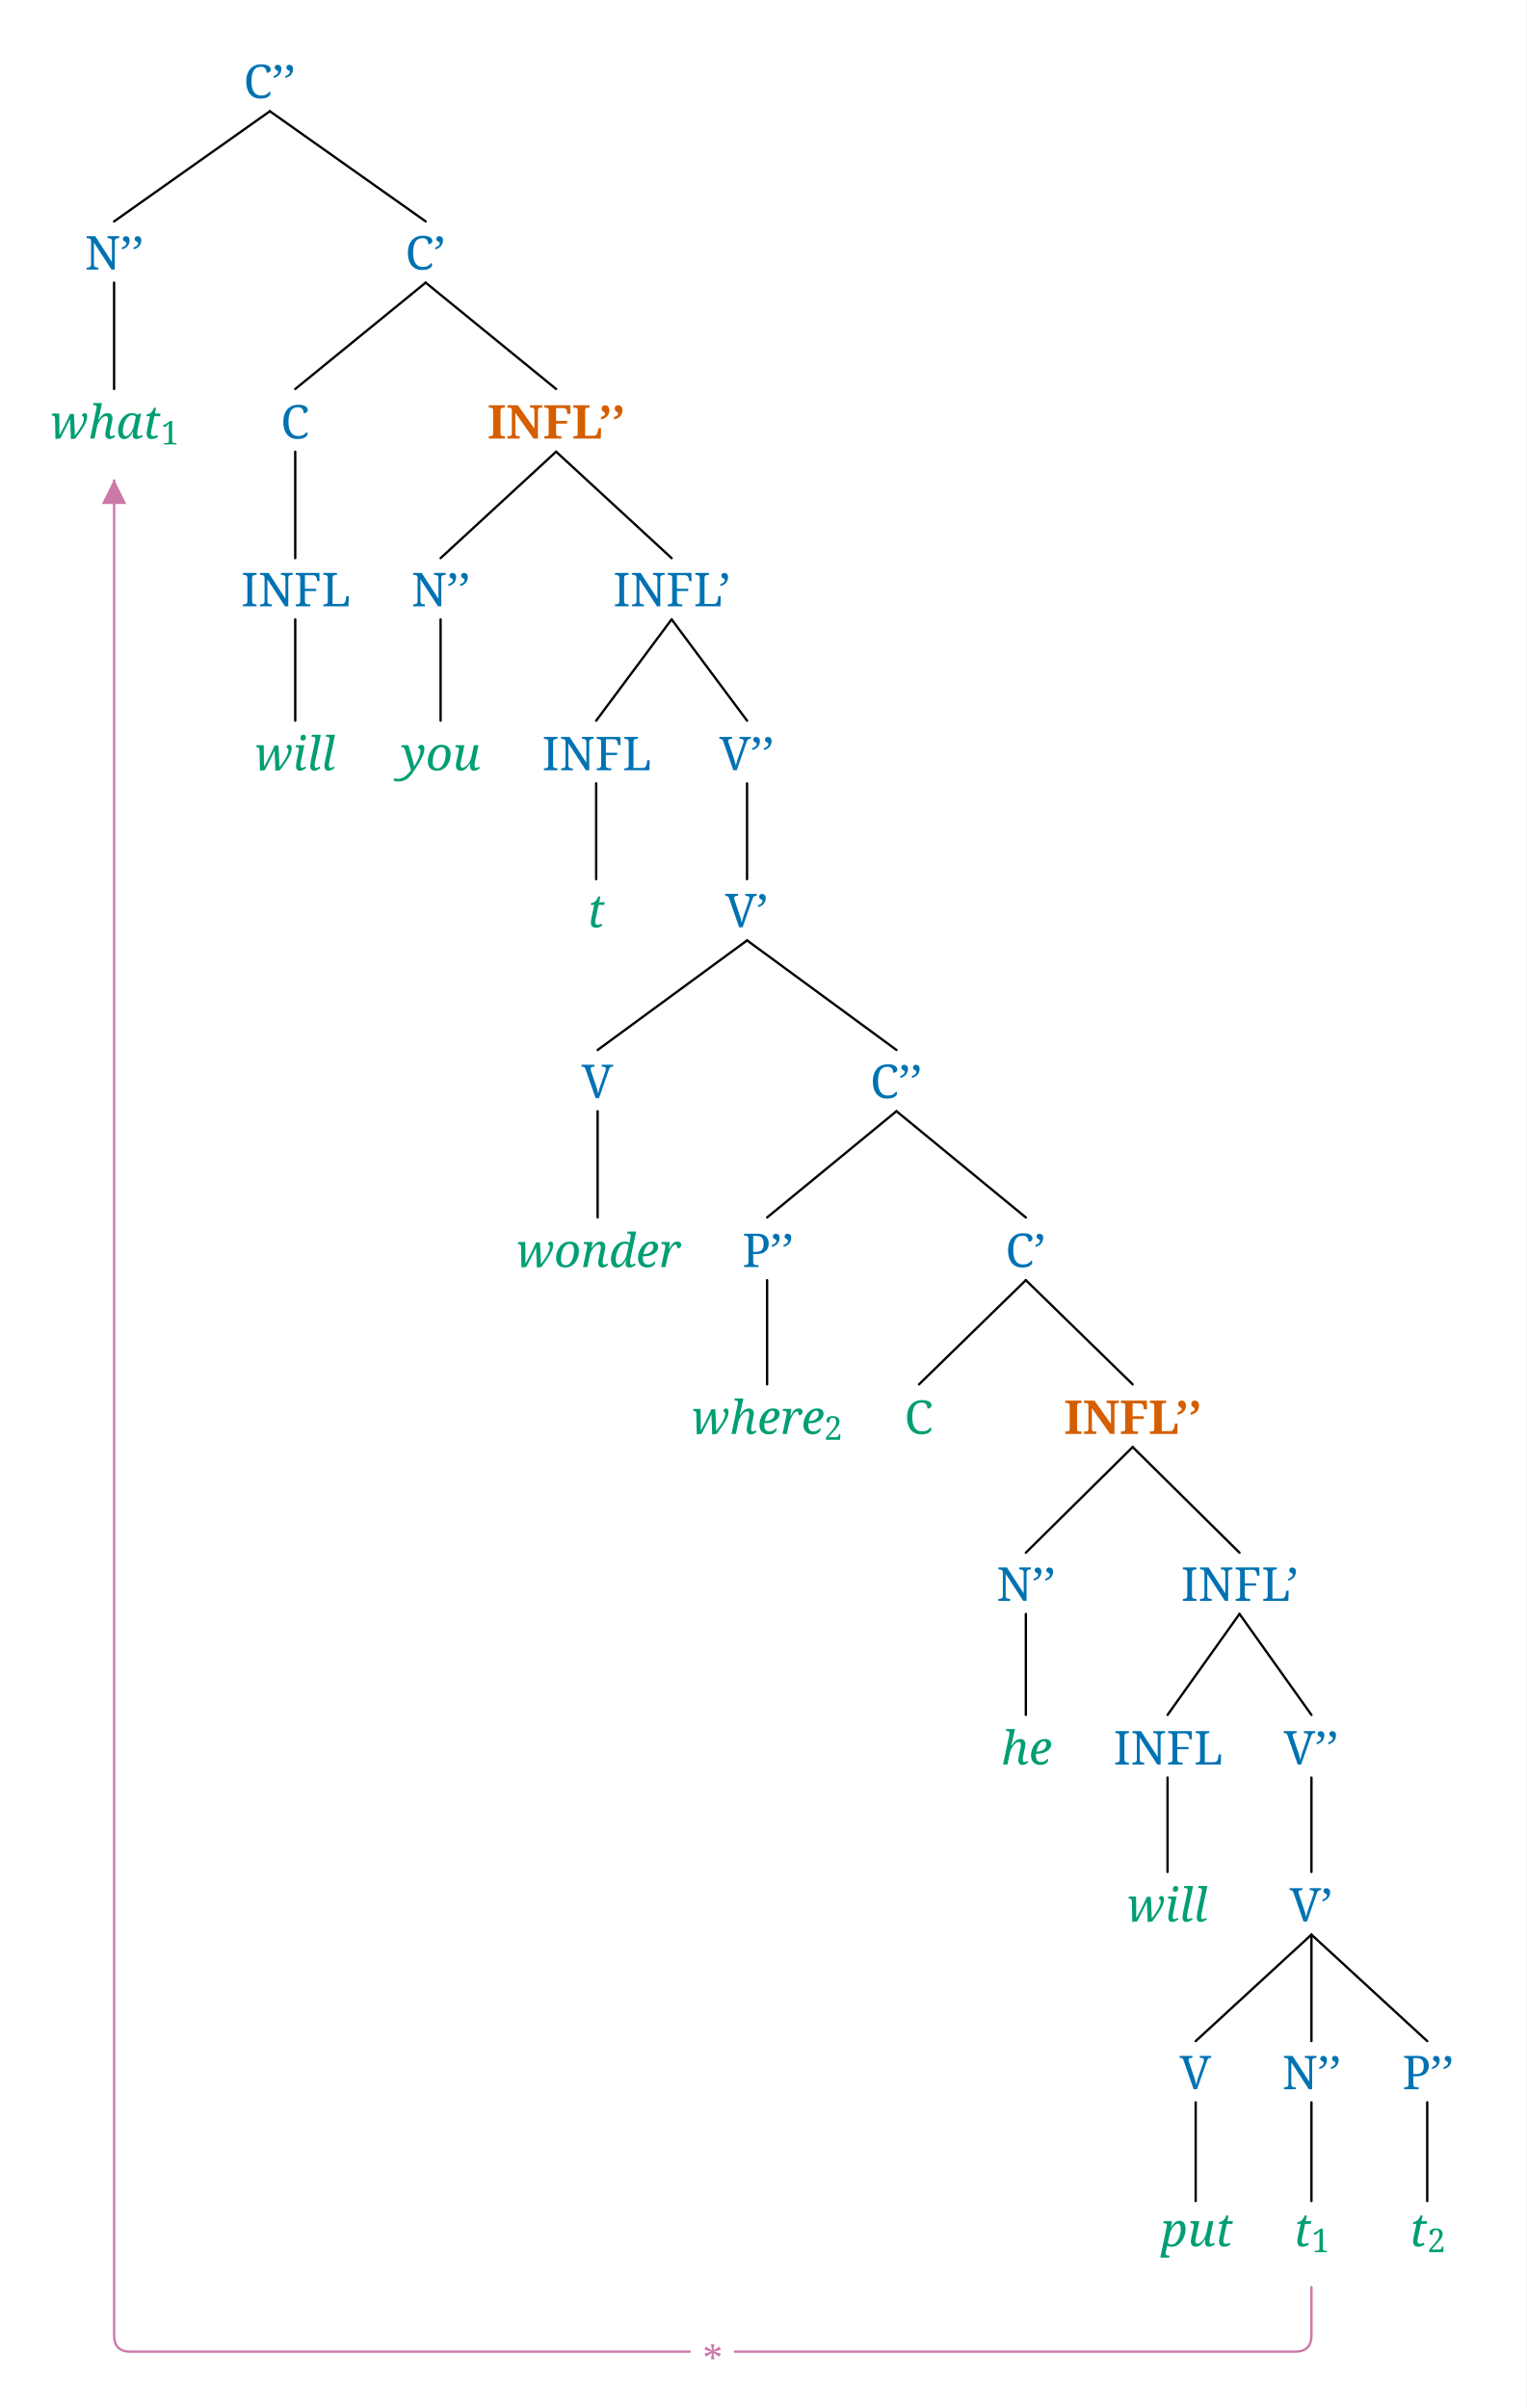
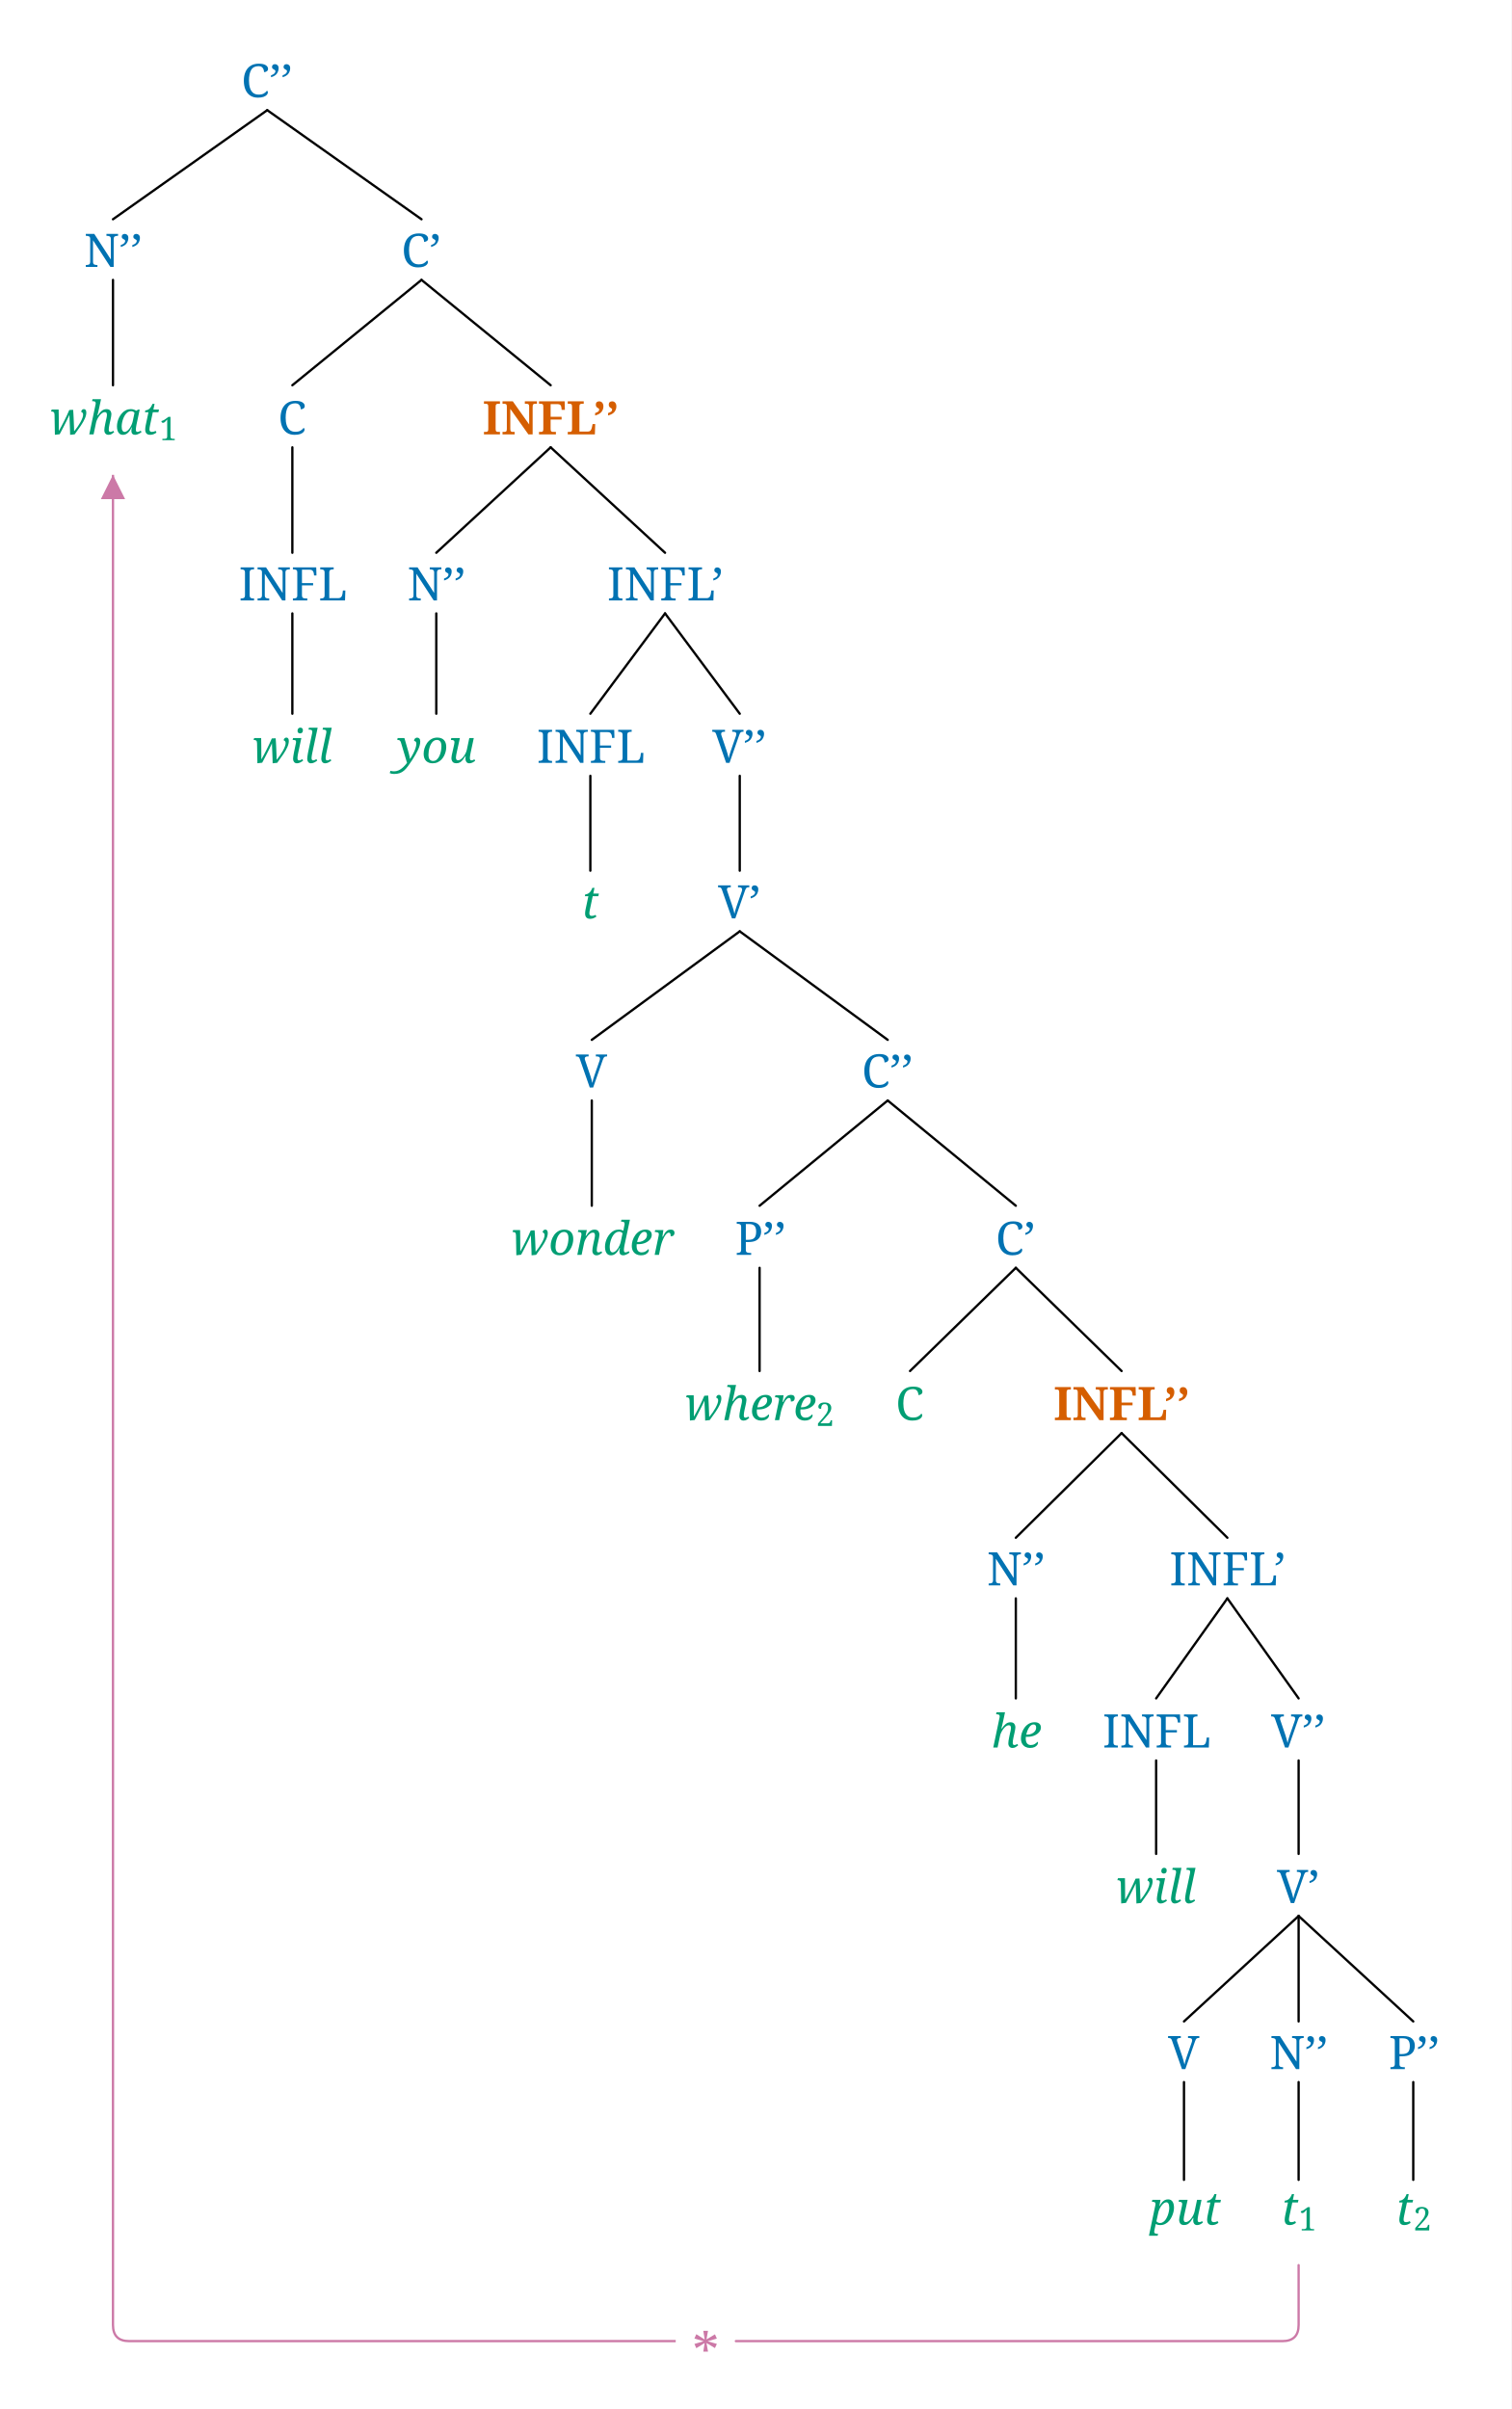
- <svg xmlns="http://www.w3.org/2000/svg" width="1044.875" height="1648.704" viewBox="-16.8, 0, 1044.875, 1648.704" version="1.1">
+ <svg xmlns="http://www.w3.org/2000/svg" width="1044.875" height="1665.442" viewBox="-16.8, 0, 1044.875, 1665.442" version="1.1">
  <defs>
    <marker id="arrow" markerUnits="userSpaceOnUse" viewBox="0 0 10 10" refX="10" refY="5" markerWidth="16.8" markerHeight="16.8" orient="auto">
      <path d="M 0 0 L 10 5 L 0 10" fill="#CC79A7" />
    </marker>
    <marker id="arrowStart" markerUnits="userSpaceOnUse" viewBox="0 0 10 10" refX="0" refY="5" markerWidth="16.8" markerHeight="16.8" orient="auto">
      <path d="M 10 0 L 0 5 L 10 10" fill="#CC79A7" />
    </marker>
    <marker id="arrowBackward" markerUnits="userSpaceOnUse" viewBox="0 0 10 10" refX="5" refY="5" markerWidth="16.8" markerHeight="16.8" orient="auto">
      <path d="M 0 0 L 10 5 L 0 10 z" fill="#CC79A7" />
    </marker>
    <marker id="arrowForward" markerUnits="userSpaceOnUse" viewBox="0 0 10 10" refX="5" refY="5" markerWidth="16.8" markerHeight="16.8" orient="auto">
      <path d="M 10 0 L 0 5 L 10 10 z" fill="#CC79A7" />
    </marker>
    <marker id="arrowBothways" markerUnits="userSpaceOnUse" viewBox="0 0 30 10" refX="15" refY="5" markerWidth="50.4" markerHeight="16.8" orient="auto">
      <path d="M 0 5 L 10 0 L 10 5 L 20 5 L 20 0 L 30 5 L 20 10 L 20 5 L 10 5 L 10 10 z" fill="#CC79A7" />
    </marker>
    <pattern id="hatchBlack" x="10" y="10" width="10.0" height="10.0" patternUnits="userSpaceOnUse" patternTransform="rotate(45)">
      <line x1="0" y="0" x2="0" y2="10.0" stroke="black" stroke-width="4.0" />
    </pattern>
    <pattern id="hatchForNode" x="10" y="10" width="10.0" height="10.0" patternUnits="userSpaceOnUse" patternTransform="rotate(45)">
      <line x1="0" y="0" x2="0" y2="10.0" stroke="#0072B2" stroke-width="4.0" />
    </pattern>
    <pattern id="hatchForLeaf" x="10" y="10" width="10.0" height="10.0" patternUnits="userSpaceOnUse" patternTransform="rotate(45)">
      <line x1="0" y="0" x2="0" y2="10.0" stroke="#009E73" stroke-width="4.0" />
    </pattern>
  </defs>
-   <rect x="-16.8" y="0" width="1044.875" height="1648.704" stroke="none" fill="white" />
+   <rect x="-16.8" y="0" width="1044.875" height="1665.442" stroke="none" fill="white" />
  <text white-space="pre" alignment-baseline="text-top" style="fill: #0072B2; stroke-width: 0; font-size: 32px;" x="149.943" y="67.2">
    <tspan x="149.943" y="67.2" style="" text-decoration="" font-family="'Noto Serif', 'Noto Serif JP', 'Noto Serif CJK JP', 'Noto Naskh Arabic', 'Noto Sans Arabic', 'Noto Serif Hebrew', 'Noto Serif Devanagari', 'Noto Serif Thai', 'Noto Serif Khmer', 'DejaVu Serif', 'Noto Sans Math', serif">C’’</tspan>
  </text>
  <text white-space="pre" alignment-baseline="text-top" style="fill: #0072B2; stroke-width: 0; font-size: 32px;" x="41.3" y="184.55">
    <tspan x="41.3" y="184.55" style="" text-decoration="" font-family="'Noto Serif', 'Noto Serif JP', 'Noto Serif CJK JP', 'Noto Naskh Arabic', 'Noto Sans Arabic', 'Noto Serif Hebrew', 'Noto Serif Devanagari', 'Noto Serif Thai', 'Noto Serif Khmer', 'DejaVu Serif', 'Noto Sans Math', serif">N’’</tspan>
  </text>
  <text white-space="pre" alignment-baseline="text-top" style="fill: #009E73; stroke-width: 0; font-size: 32px;" x="16.8" y="300.3">
    <tspan x="17.3" y="300.3" style="font-style: italic; " text-decoration="" font-family="'Noto Serif', 'Noto Serif JP', 'Noto Serif CJK JP', 'Noto Naskh Arabic', 'Noto Sans Arabic', 'Noto Serif Hebrew', 'Noto Serif Devanagari', 'Noto Serif Thai', 'Noto Serif Khmer', 'DejaVu Serif', 'Noto Sans Math', serif">what</tspan>
    <tspan x="93.3" y="304.3" style="font-size: 70%; " text-decoration="" font-family="'Noto Serif', 'Noto Serif JP', 'Noto Serif CJK JP', 'Noto Naskh Arabic', 'Noto Sans Arabic', 'Noto Serif Hebrew', 'Noto Serif Devanagari', 'Noto Serif Thai', 'Noto Serif Khmer', 'DejaVu Serif', 'Noto Sans Math', serif">1</tspan>
  </text>
  <text white-space="pre" alignment-baseline="text-top" style="fill: #0072B2; stroke-width: 0; font-size: 32px;" x="260.585" y="184.55">
    <tspan x="260.585" y="184.55" style="" text-decoration="" font-family="'Noto Serif', 'Noto Serif JP', 'Noto Serif CJK JP', 'Noto Naskh Arabic', 'Noto Sans Arabic', 'Noto Serif Hebrew', 'Noto Serif Devanagari', 'Noto Serif Thai', 'Noto Serif Khmer', 'DejaVu Serif', 'Noto Sans Math', serif">C’</tspan>
  </text>
  <text white-space="pre" alignment-baseline="text-top" style="fill: #0072B2; stroke-width: 0; font-size: 32px;" x="175.3" y="300.3">
    <tspan x="175.3" y="300.3" style="" text-decoration="" font-family="'Noto Serif', 'Noto Serif JP', 'Noto Serif CJK JP', 'Noto Naskh Arabic', 'Noto Sans Arabic', 'Noto Serif Hebrew', 'Noto Serif Devanagari', 'Noto Serif Thai', 'Noto Serif Khmer', 'DejaVu Serif', 'Noto Sans Math', serif">C</tspan>
  </text>
  <text white-space="pre" alignment-baseline="text-top" style="fill: #0072B2; stroke-width: 0; font-size: 32px;" x="147.8" y="415.108">
    <tspan x="148.3" y="415.108" style="" text-decoration="" font-family="'Noto Serif', 'Noto Serif JP', 'Noto Serif CJK JP', 'Noto Naskh Arabic', 'Noto Sans Arabic', 'Noto Serif Hebrew', 'Noto Serif Devanagari', 'Noto Serif Thai', 'Noto Serif Khmer', 'DejaVu Serif', 'Noto Sans Math', serif">INFL</tspan>
  </text>
  <text white-space="pre" alignment-baseline="text-top" style="fill: #009E73; stroke-width: 0; font-size: 32px;" x="157.3" y="527.388">
    <tspan x="157.3" y="527.388" style="font-style: italic; " text-decoration="" font-family="'Noto Serif', 'Noto Serif JP', 'Noto Serif CJK JP', 'Noto Naskh Arabic', 'Noto Sans Arabic', 'Noto Serif Hebrew', 'Noto Serif Devanagari', 'Noto Serif Thai', 'Noto Serif Khmer', 'DejaVu Serif', 'Noto Sans Math', serif">will</tspan>
  </text>
  <text white-space="pre" alignment-baseline="text-top" style="fill: #0072B2; stroke-width: 0; font-size: 32px;" x="316.87" y="300.3">
    <tspan x="316.87" y="300.3" style="font-weight: bold; fill: #D55E00; " text-decoration="" font-family="'Noto Serif', 'Noto Serif JP', 'Noto Serif CJK JP', 'Noto Naskh Arabic', 'Noto Sans Arabic', 'Noto Serif Hebrew', 'Noto Serif Devanagari', 'Noto Serif Thai', 'Noto Serif Khmer', 'DejaVu Serif', 'Noto Sans Math', serif">INFL’’</tspan>
  </text>
  <text white-space="pre" alignment-baseline="text-top" style="fill: #0072B2; stroke-width: 0; font-size: 32px;" x="264.8" y="415.108">
    <tspan x="264.8" y="415.108" style="" text-decoration="" font-family="'Noto Serif', 'Noto Serif JP', 'Noto Serif CJK JP', 'Noto Naskh Arabic', 'Noto Sans Arabic', 'Noto Serif Hebrew', 'Noto Serif Devanagari', 'Noto Serif Thai', 'Noto Serif Khmer', 'DejaVu Serif', 'Noto Sans Math', serif">N’’</tspan>
  </text>
  <text white-space="pre" alignment-baseline="text-top" style="fill: #009E73; stroke-width: 0; font-size: 32px;" x="257.8" y="527.388">
    <tspan x="257.8" y="527.388" style="font-style: italic; " text-decoration="" font-family="'Noto Serif', 'Noto Serif JP', 'Noto Serif CJK JP', 'Noto Naskh Arabic', 'Noto Sans Arabic', 'Noto Serif Hebrew', 'Noto Serif Devanagari', 'Noto Serif Thai', 'Noto Serif Khmer', 'DejaVu Serif', 'Noto Sans Math', serif">you</tspan>
  </text>
  <text white-space="pre" alignment-baseline="text-top" style="fill: #0072B2; stroke-width: 0; font-size: 32px;" x="402.941" y="415.108">
    <tspan x="402.941" y="415.108" style="" text-decoration="" font-family="'Noto Serif', 'Noto Serif JP', 'Noto Serif CJK JP', 'Noto Naskh Arabic', 'Noto Sans Arabic', 'Noto Serif Hebrew', 'Noto Serif Devanagari', 'Noto Serif Thai', 'Noto Serif Khmer', 'DejaVu Serif', 'Noto Sans Math', serif">INFL’</tspan>
  </text>
  <text white-space="pre" alignment-baseline="text-top" style="fill: #0072B2; stroke-width: 0; font-size: 32px;" x="353.8" y="527.388">
    <tspan x="354.3" y="527.388" style="" text-decoration="" font-family="'Noto Serif', 'Noto Serif JP', 'Noto Serif CJK JP', 'Noto Naskh Arabic', 'Noto Sans Arabic', 'Noto Serif Hebrew', 'Noto Serif Devanagari', 'Noto Serif Thai', 'Noto Serif Khmer', 'DejaVu Serif', 'Noto Sans Math', serif">INFL</tspan>
  </text>
  <text white-space="pre" alignment-baseline="text-top" style="fill: #009E73; stroke-width: 0; font-size: 32px;" x="385.3" y="634.908">
    <tspan x="385.3" y="634.908" style="font-style: italic; " text-decoration="" font-family="'Noto Serif', 'Noto Serif JP', 'Noto Serif CJK JP', 'Noto Naskh Arabic', 'Noto Sans Arabic', 'Noto Serif Hebrew', 'Noto Serif Devanagari', 'Noto Serif Thai', 'Noto Serif Khmer', 'DejaVu Serif', 'Noto Sans Math', serif">t</tspan>
  </text>
  <text white-space="pre" alignment-baseline="text-top" style="fill: #0072B2; stroke-width: 0; font-size: 32px;" x="475.581" y="527.388">
    <tspan x="475.581" y="527.388" style="" text-decoration="" font-family="'Noto Serif', 'Noto Serif JP', 'Noto Serif CJK JP', 'Noto Naskh Arabic', 'Noto Sans Arabic', 'Noto Serif Hebrew', 'Noto Serif Devanagari', 'Noto Serif Thai', 'Noto Serif Khmer', 'DejaVu Serif', 'Noto Sans Math', serif">V’’</tspan>
  </text>
  <text white-space="pre" alignment-baseline="text-top" style="fill: #0072B2; stroke-width: 0; font-size: 32px;" x="479.581" y="634.908">
    <tspan x="479.581" y="634.908" style="" text-decoration="" font-family="'Noto Serif', 'Noto Serif JP', 'Noto Serif CJK JP', 'Noto Naskh Arabic', 'Noto Sans Arabic', 'Noto Serif Hebrew', 'Noto Serif Devanagari', 'Noto Serif Thai', 'Noto Serif Khmer', 'DejaVu Serif', 'Noto Sans Math', serif">V’</tspan>
  </text>
  <text white-space="pre" alignment-baseline="text-top" style="fill: #0072B2; stroke-width: 0; font-size: 32px;" x="381.3" y="751.856">
    <tspan x="381.3" y="751.856" style="" text-decoration="" font-family="'Noto Serif', 'Noto Serif JP', 'Noto Serif CJK JP', 'Noto Naskh Arabic', 'Noto Sans Arabic', 'Noto Serif Hebrew', 'Noto Serif Devanagari', 'Noto Serif Thai', 'Noto Serif Khmer', 'DejaVu Serif', 'Noto Sans Math', serif">V</tspan>
  </text>
  <text white-space="pre" alignment-baseline="text-top" style="fill: #009E73; stroke-width: 0; font-size: 32px;" x="335.8" y="867.539">
    <tspan x="336.3" y="867.539" style="font-style: italic; " text-decoration="" font-family="'Noto Serif', 'Noto Serif JP', 'Noto Serif CJK JP', 'Noto Naskh Arabic', 'Noto Sans Arabic', 'Noto Serif Hebrew', 'Noto Serif Devanagari', 'Noto Serif Thai', 'Noto Serif Khmer', 'DejaVu Serif', 'Noto Sans Math', serif">wonder</tspan>
  </text>
  <text white-space="pre" alignment-baseline="text-top" style="fill: #0072B2; stroke-width: 0; font-size: 32px;" x="578.862" y="751.856">
    <tspan x="578.862" y="751.856" style="" text-decoration="" font-family="'Noto Serif', 'Noto Serif JP', 'Noto Serif CJK JP', 'Noto Naskh Arabic', 'Noto Sans Arabic', 'Noto Serif Hebrew', 'Noto Serif Devanagari', 'Noto Serif Thai', 'Noto Serif Khmer', 'DejaVu Serif', 'Noto Sans Math', serif">C’’</tspan>
  </text>
  <text white-space="pre" alignment-baseline="text-top" style="fill: #0072B2; stroke-width: 0; font-size: 32px;" x="490.8" y="867.539">
    <tspan x="491.3" y="867.539" style="" text-decoration="" font-family="'Noto Serif', 'Noto Serif JP', 'Noto Serif CJK JP', 'Noto Naskh Arabic', 'Noto Sans Arabic', 'Noto Serif Hebrew', 'Noto Serif Devanagari', 'Noto Serif Thai', 'Noto Serif Khmer', 'DejaVu Serif', 'Noto Sans Math', serif">P’’</tspan>
  </text>
  <text white-space="pre" alignment-baseline="text-top" style="fill: #009E73; stroke-width: 0; font-size: 32px;" x="456.3" y="981.799">
    <tspan x="456.3" y="981.799" style="font-style: italic; " text-decoration="" font-family="'Noto Serif', 'Noto Serif JP', 'Noto Serif CJK JP', 'Noto Naskh Arabic', 'Noto Sans Arabic', 'Noto Serif Hebrew', 'Noto Serif Devanagari', 'Noto Serif Thai', 'Noto Serif Khmer', 'DejaVu Serif', 'Noto Sans Math', serif">where</tspan>
    <tspan x="547.3" y="985.799" style="font-size: 70%; " text-decoration="" font-family="'Noto Serif', 'Noto Serif JP', 'Noto Serif CJK JP', 'Noto Naskh Arabic', 'Noto Sans Arabic', 'Noto Serif Hebrew', 'Noto Serif Devanagari', 'Noto Serif Thai', 'Noto Serif Khmer', 'DejaVu Serif', 'Noto Sans Math', serif">2</tspan>
  </text>
  <text white-space="pre" alignment-baseline="text-top" style="fill: #0072B2; stroke-width: 0; font-size: 32px;" x="671.425" y="867.539">
    <tspan x="671.425" y="867.539" style="" text-decoration="" font-family="'Noto Serif', 'Noto Serif JP', 'Noto Serif CJK JP', 'Noto Naskh Arabic', 'Noto Sans Arabic', 'Noto Serif Hebrew', 'Noto Serif Devanagari', 'Noto Serif Thai', 'Noto Serif Khmer', 'DejaVu Serif', 'Noto Sans Math', serif">C’</tspan>
  </text>
  <text white-space="pre" alignment-baseline="text-top" style="fill: #009E73; stroke-width: 0; font-size: 32px;" x="602.3" y="981.799">
    <tspan x="602.3" y="981.799" style="" text-decoration="" font-family="'Noto Serif', 'Noto Serif JP', 'Noto Serif CJK JP', 'Noto Naskh Arabic', 'Noto Sans Arabic', 'Noto Serif Hebrew', 'Noto Serif Devanagari', 'Noto Serif Thai', 'Noto Serif Khmer', 'DejaVu Serif', 'Noto Sans Math', serif">C</tspan>
  </text>
  <text white-space="pre" alignment-baseline="text-top" style="fill: #0072B2; stroke-width: 0; font-size: 32px;" x="711.55" y="981.799">
    <tspan x="711.55" y="981.799" style="font-weight: bold; fill: #D55E00; " text-decoration="" font-family="'Noto Serif', 'Noto Serif JP', 'Noto Serif CJK JP', 'Noto Naskh Arabic', 'Noto Sans Arabic', 'Noto Serif Hebrew', 'Noto Serif Devanagari', 'Noto Serif Thai', 'Noto Serif Khmer', 'DejaVu Serif', 'Noto Sans Math', serif">INFL’’</tspan>
  </text>
  <text white-space="pre" alignment-baseline="text-top" style="fill: #0072B2; stroke-width: 0; font-size: 32px;" x="665.425" y="1096.06">
    <tspan x="665.425" y="1096.06" style="" text-decoration="" font-family="'Noto Serif', 'Noto Serif JP', 'Noto Serif CJK JP', 'Noto Naskh Arabic', 'Noto Sans Arabic', 'Noto Serif Hebrew', 'Noto Serif Devanagari', 'Noto Serif Thai', 'Noto Serif Khmer', 'DejaVu Serif', 'Noto Sans Math', serif">N’’</tspan>
  </text>
  <text white-space="pre" alignment-baseline="text-top" style="fill: #009E73; stroke-width: 0; font-size: 32px;" x="667.925" y="1208.119">
    <tspan x="668.425" y="1208.119" style="font-style: italic; " text-decoration="" font-family="'Noto Serif', 'Noto Serif JP', 'Noto Serif CJK JP', 'Noto Naskh Arabic', 'Noto Sans Arabic', 'Noto Serif Hebrew', 'Noto Serif Devanagari', 'Noto Serif Thai', 'Noto Serif Khmer', 'DejaVu Serif', 'Noto Sans Math', serif">he</tspan>
  </text>
  <text white-space="pre" alignment-baseline="text-top" style="fill: #0072B2; stroke-width: 0; font-size: 32px;" x="791.675" y="1096.06">
    <tspan x="791.675" y="1096.06" style="" text-decoration="" font-family="'Noto Serif', 'Noto Serif JP', 'Noto Serif CJK JP', 'Noto Naskh Arabic', 'Noto Sans Arabic', 'Noto Serif Hebrew', 'Noto Serif Devanagari', 'Noto Serif Thai', 'Noto Serif Khmer', 'DejaVu Serif', 'Noto Sans Math', serif">INFL’</tspan>
  </text>
  <text white-space="pre" alignment-baseline="text-top" style="fill: #0072B2; stroke-width: 0; font-size: 32px;" x="744.925" y="1208.119">
    <tspan x="745.425" y="1208.119" style="" text-decoration="" font-family="'Noto Serif', 'Noto Serif JP', 'Noto Serif CJK JP', 'Noto Naskh Arabic', 'Noto Sans Arabic', 'Noto Serif Hebrew', 'Noto Serif Devanagari', 'Noto Serif Thai', 'Noto Serif Khmer', 'DejaVu Serif', 'Noto Sans Math', serif">INFL</tspan>
  </text>
  <text white-space="pre" alignment-baseline="text-top" style="fill: #009E73; stroke-width: 0; font-size: 32px;" x="754.425" y="1315.639">
    <tspan x="754.425" y="1315.639" style="font-style: italic; " text-decoration="" font-family="'Noto Serif', 'Noto Serif JP', 'Noto Serif CJK JP', 'Noto Naskh Arabic', 'Noto Sans Arabic', 'Noto Serif Hebrew', 'Noto Serif Devanagari', 'Noto Serif Thai', 'Noto Serif Khmer', 'DejaVu Serif', 'Noto Sans Math', serif">will</tspan>
  </text>
  <text white-space="pre" alignment-baseline="text-top" style="fill: #0072B2; stroke-width: 0; font-size: 32px;" x="861.925" y="1208.119">
    <tspan x="861.925" y="1208.119" style="" text-decoration="" font-family="'Noto Serif', 'Noto Serif JP', 'Noto Serif CJK JP', 'Noto Naskh Arabic', 'Noto Sans Arabic', 'Noto Serif Hebrew', 'Noto Serif Devanagari', 'Noto Serif Thai', 'Noto Serif Khmer', 'DejaVu Serif', 'Noto Sans Math', serif">V’’</tspan>
  </text>
  <text white-space="pre" alignment-baseline="text-top" style="fill: #0072B2; stroke-width: 0; font-size: 32px;" x="865.925" y="1315.639">
    <tspan x="865.925" y="1315.639" style="" text-decoration="" font-family="'Noto Serif', 'Noto Serif JP', 'Noto Serif CJK JP', 'Noto Naskh Arabic', 'Noto Sans Arabic', 'Noto Serif Hebrew', 'Noto Serif Devanagari', 'Noto Serif Thai', 'Noto Serif Khmer', 'DejaVu Serif', 'Noto Sans Math', serif">V’</tspan>
  </text>
  <text white-space="pre" alignment-baseline="text-top" style="fill: #0072B2; stroke-width: 0; font-size: 32px;" x="790.675" y="1430.464">
    <tspan x="790.675" y="1430.464" style="" text-decoration="" font-family="'Noto Serif', 'Noto Serif JP', 'Noto Serif CJK JP', 'Noto Naskh Arabic', 'Noto Sans Arabic', 'Noto Serif Hebrew', 'Noto Serif Devanagari', 'Noto Serif Thai', 'Noto Serif Khmer', 'DejaVu Serif', 'Noto Sans Math', serif">V</tspan>
  </text>
  <text white-space="pre" alignment-baseline="text-top" style="fill: #009E73; stroke-width: 0; font-size: 32px;" x="777.175" y="1537.984">
    <tspan x="777.675" y="1537.984" style="font-style: italic; " text-decoration="" font-family="'Noto Serif', 'Noto Serif JP', 'Noto Serif CJK JP', 'Noto Naskh Arabic', 'Noto Sans Arabic', 'Noto Serif Hebrew', 'Noto Serif Devanagari', 'Noto Serif Thai', 'Noto Serif Khmer', 'DejaVu Serif', 'Noto Sans Math', serif">put</tspan>
  </text>
  <text white-space="pre" alignment-baseline="text-top" style="fill: #0072B2; stroke-width: 0; font-size: 32px;" x="860.925" y="1430.464">
    <tspan x="860.925" y="1430.464" style="" text-decoration="" font-family="'Noto Serif', 'Noto Serif JP', 'Noto Serif CJK JP', 'Noto Naskh Arabic', 'Noto Sans Arabic', 'Noto Serif Hebrew', 'Noto Serif Devanagari', 'Noto Serif Thai', 'Noto Serif Khmer', 'DejaVu Serif', 'Noto Sans Math', serif">N’’</tspan>
  </text>
  <text white-space="pre" alignment-baseline="text-top" style="fill: #009E73; stroke-width: 0; font-size: 32px;" x="868.425" y="1537.984">
    <tspan x="868.925" y="1537.984" style="font-style: italic; " text-decoration="" font-family="'Noto Serif', 'Noto Serif JP', 'Noto Serif CJK JP', 'Noto Naskh Arabic', 'Noto Sans Arabic', 'Noto Serif Hebrew', 'Noto Serif Devanagari', 'Noto Serif Thai', 'Noto Serif Khmer', 'DejaVu Serif', 'Noto Sans Math', serif">t</tspan>
    <tspan x="880.925" y="1541.984" style="font-size: 70%; " text-decoration="" font-family="'Noto Serif', 'Noto Serif JP', 'Noto Serif CJK JP', 'Noto Naskh Arabic', 'Noto Sans Arabic', 'Noto Serif Hebrew', 'Noto Serif Devanagari', 'Noto Serif Thai', 'Noto Serif Khmer', 'DejaVu Serif', 'Noto Sans Math', serif">1</tspan>
  </text>
  <text white-space="pre" alignment-baseline="text-top" style="fill: #0072B2; stroke-width: 0; font-size: 32px;" x="942.675" y="1430.464">
    <tspan x="943.175" y="1430.464" style="" text-decoration="" font-family="'Noto Serif', 'Noto Serif JP', 'Noto Serif CJK JP', 'Noto Naskh Arabic', 'Noto Sans Arabic', 'Noto Serif Hebrew', 'Noto Serif Devanagari', 'Noto Serif Thai', 'Noto Serif Khmer', 'DejaVu Serif', 'Noto Sans Math', serif">P’’</tspan>
  </text>
  <text white-space="pre" alignment-baseline="text-top" style="fill: #009E73; stroke-width: 0; font-size: 32px;" x="947.675" y="1537.984">
    <tspan x="948.175" y="1537.984" style="font-style: italic; " text-decoration="" font-family="'Noto Serif', 'Noto Serif JP', 'Noto Serif CJK JP', 'Noto Naskh Arabic', 'Noto Sans Arabic', 'Noto Serif Hebrew', 'Noto Serif Devanagari', 'Noto Serif Thai', 'Noto Serif Khmer', 'DejaVu Serif', 'Noto Sans Math', serif">t</tspan>
    <tspan x="960.175" y="1541.984" style="font-size: 70%; " text-decoration="" font-family="'Noto Serif', 'Noto Serif JP', 'Noto Serif CJK JP', 'Noto Naskh Arabic', 'Noto Sans Arabic', 'Noto Serif Hebrew', 'Noto Serif Devanagari', 'Noto Serif Thai', 'Noto Serif Khmer', 'DejaVu Serif', 'Noto Sans Math', serif">2</tspan>
  </text>
  <line style="fill: none; stroke:black; stroke-width:1.6; stroke-linejoin:round; stroke-linecap:round;" x1="61.3" y1="151.59" x2="167.943" y2="76.16" />
  <line style="fill: none; stroke:black; stroke-width:1.6; stroke-linejoin:round; stroke-linecap:round;" x1="274.585" y1="151.59" x2="167.943" y2="76.16" />
  <line style="fill: none; stroke:black; stroke-width:1.6; stroke-linejoin:round; stroke-linecap:round;" x1="61.3" y1="266.34" x2="61.3" y2="193.51" />
  <line style="fill: none; stroke:black; stroke-width:1.6; stroke-linejoin:round; stroke-linecap:round;" x1="185.3" y1="266.34" x2="274.585" y2="193.51" />
  <line style="fill: none; stroke:black; stroke-width:1.6; stroke-linejoin:round; stroke-linecap:round;" x1="363.87" y1="266.34" x2="274.585" y2="193.51" />
  <line style="fill: none; stroke:black; stroke-width:1.6; stroke-linejoin:round; stroke-linecap:round;" x1="185.3" y1="382.148" x2="185.3" y2="309.26" />
  <line style="fill: none; stroke:black; stroke-width:1.6; stroke-linejoin:round; stroke-linecap:round;" x1="185.3" y1="493.428" x2="185.3" y2="424.068" />
  <line style="fill: none; stroke:black; stroke-width:1.6; stroke-linejoin:round; stroke-linecap:round;" x1="284.8" y1="382.148" x2="363.87" y2="309.26" />
  <line style="fill: none; stroke:black; stroke-width:1.6; stroke-linejoin:round; stroke-linecap:round;" x1="442.941" y1="382.148" x2="363.87" y2="309.26" />
  <line style="fill: none; stroke:black; stroke-width:1.6; stroke-linejoin:round; stroke-linecap:round;" x1="284.8" y1="493.428" x2="284.8" y2="424.068" />
  <line style="fill: none; stroke:black; stroke-width:1.6; stroke-linejoin:round; stroke-linecap:round;" x1="391.3" y1="493.428" x2="442.941" y2="424.068" />
  <line style="fill: none; stroke:black; stroke-width:1.6; stroke-linejoin:round; stroke-linecap:round;" x1="494.581" y1="493.428" x2="442.941" y2="424.068" />
  <line style="fill: none; stroke:black; stroke-width:1.6; stroke-linejoin:round; stroke-linecap:round;" x1="391.3" y1="601.948" x2="391.3" y2="536.348" />
  <line style="fill: none; stroke:black; stroke-width:1.6; stroke-linejoin:round; stroke-linecap:round;" x1="494.581" y1="601.948" x2="494.581" y2="536.348" />
  <line style="fill: none; stroke:black; stroke-width:1.6; stroke-linejoin:round; stroke-linecap:round;" x1="392.3" y1="718.896" x2="494.581" y2="643.868" />
  <line style="fill: none; stroke:black; stroke-width:1.6; stroke-linejoin:round; stroke-linecap:round;" x1="596.862" y1="718.896" x2="494.581" y2="643.868" />
  <line style="fill: none; stroke:black; stroke-width:1.6; stroke-linejoin:round; stroke-linecap:round;" x1="392.3" y1="833.579" x2="392.3" y2="760.816" />
  <line style="fill: none; stroke:black; stroke-width:1.6; stroke-linejoin:round; stroke-linecap:round;" x1="508.3" y1="833.579" x2="596.862" y2="760.816" />
  <line style="fill: none; stroke:black; stroke-width:1.6; stroke-linejoin:round; stroke-linecap:round;" x1="685.425" y1="833.579" x2="596.862" y2="760.816" />
  <line style="fill: none; stroke:black; stroke-width:1.6; stroke-linejoin:round; stroke-linecap:round;" x1="508.3" y1="947.839" x2="508.3" y2="876.499" />
  <line style="fill: none; stroke:black; stroke-width:1.6; stroke-linejoin:round; stroke-linecap:round;" x1="612.3" y1="947.839" x2="685.425" y2="876.499" />
  <line style="fill: none; stroke:black; stroke-width:1.6; stroke-linejoin:round; stroke-linecap:round;" x1="758.55" y1="947.839" x2="685.425" y2="876.499" />
  <line style="fill: none; stroke:black; stroke-width:1.6; stroke-linejoin:round; stroke-linecap:round;" x1="685.425" y1="1063.1" x2="758.55" y2="990.759" />
  <line style="fill: none; stroke:black; stroke-width:1.6; stroke-linejoin:round; stroke-linecap:round;" x1="831.675" y1="1063.1" x2="758.55" y2="990.759" />
  <line style="fill: none; stroke:black; stroke-width:1.6; stroke-linejoin:round; stroke-linecap:round;" x1="685.425" y1="1174.159" x2="685.425" y2="1105.02" />
  <line style="fill: none; stroke:black; stroke-width:1.6; stroke-linejoin:round; stroke-linecap:round;" x1="782.425" y1="1174.159" x2="831.675" y2="1105.02" />
  <line style="fill: none; stroke:black; stroke-width:1.6; stroke-linejoin:round; stroke-linecap:round;" x1="880.925" y1="1174.159" x2="831.675" y2="1105.02" />
  <line style="fill: none; stroke:black; stroke-width:1.6; stroke-linejoin:round; stroke-linecap:round;" x1="782.425" y1="1281.679" x2="782.425" y2="1217.079" />
  <line style="fill: none; stroke:black; stroke-width:1.6; stroke-linejoin:round; stroke-linecap:round;" x1="880.925" y1="1281.679" x2="880.925" y2="1217.079" />
  <line style="fill: none; stroke:black; stroke-width:1.6; stroke-linejoin:round; stroke-linecap:round;" x1="801.675" y1="1397.504" x2="880.925" y2="1324.599" />
  <line style="fill: none; stroke:black; stroke-width:1.6; stroke-linejoin:round; stroke-linecap:round;" x1="880.925" y1="1397.504" x2="880.925" y2="1324.599" />
  <line style="fill: none; stroke:black; stroke-width:1.6; stroke-linejoin:round; stroke-linecap:round;" x1="960.175" y1="1397.504" x2="880.925" y2="1324.599" />
  <line style="fill: none; stroke:black; stroke-width:1.6; stroke-linejoin:round; stroke-linecap:round;" x1="801.675" y1="1507.024" x2="801.675" y2="1439.424" />
  <line style="fill: none; stroke:black; stroke-width:1.6; stroke-linejoin:round; stroke-linecap:round;" x1="880.925" y1="1507.024" x2="880.925" y2="1439.424" />
  <line style="fill: none; stroke:black; stroke-width:1.6; stroke-linejoin:round; stroke-linecap:round;" x1="960.175" y1="1507.024" x2="960.175" y2="1439.424" />
-   <path d="M880.925,1565.984 L880.925,1598.944 Q880.925,1610.144 869.725,1610.144 L486.272,1610.144" style="fill: none; stroke: #CC79A7; stroke-width:1.6; stroke-linecap:round; stroke-linejoin:round;" />
-   <path d="M455.952,1610.144 L72.5,1610.144 Q61.3,1610.144 61.3,1598.944 L61.3,328.3" style="fill: none; stroke: #CC79A7; stroke-width:1.6; stroke-linecap:butt; stroke-linejoin:round;" marker-end="url(#arrow)" />
-   <text x="471.112" y="1625.644" text-anchor="middle" white-space="pre" xml:space="preserve" font-family="'Noto Serif', 'Noto Serif JP', 'Noto Serif CJK JP', 'Noto Naskh Arabic', 'Noto Sans Arabic', 'Noto Serif Hebrew', 'Noto Serif Devanagari', 'Noto Serif Thai', 'Noto Serif Khmer', 'DejaVu Serif', 'Noto Sans Math', serif" style="fill: #CC79A7; stroke-width: 0; font-size: 27.2px">*</text>
+   <path d="M880.925,1565.984 L880.925,1607.313 Q880.925,1618.513 869.725,1618.513 L491.911,1618.513" style="fill: none; stroke: #CC79A7; stroke-width:1.6; stroke-linecap:round; stroke-linejoin:round;" />
+   <path d="M450.314,1618.513 L72.5,1618.513 Q61.3,1618.513 61.3,1607.313 L61.3,328.3" style="fill: none; stroke: #CC79A7; stroke-width:1.6; stroke-linecap:butt; stroke-linejoin:round;" marker-end="url(#arrow)" />
+   <text x="471.112" y="1640.013" text-anchor="middle" white-space="pre" xml:space="preserve" font-family="'Noto Serif', 'Noto Serif JP', 'Noto Serif CJK JP', 'Noto Naskh Arabic', 'Noto Sans Arabic', 'Noto Serif Hebrew', 'Noto Serif Devanagari', 'Noto Serif Thai', 'Noto Serif Khmer', 'DejaVu Serif', 'Noto Sans Math', serif" style="fill: #CC79A7; stroke-width: 0; font-size: 37.662px">*</text>
</svg>
